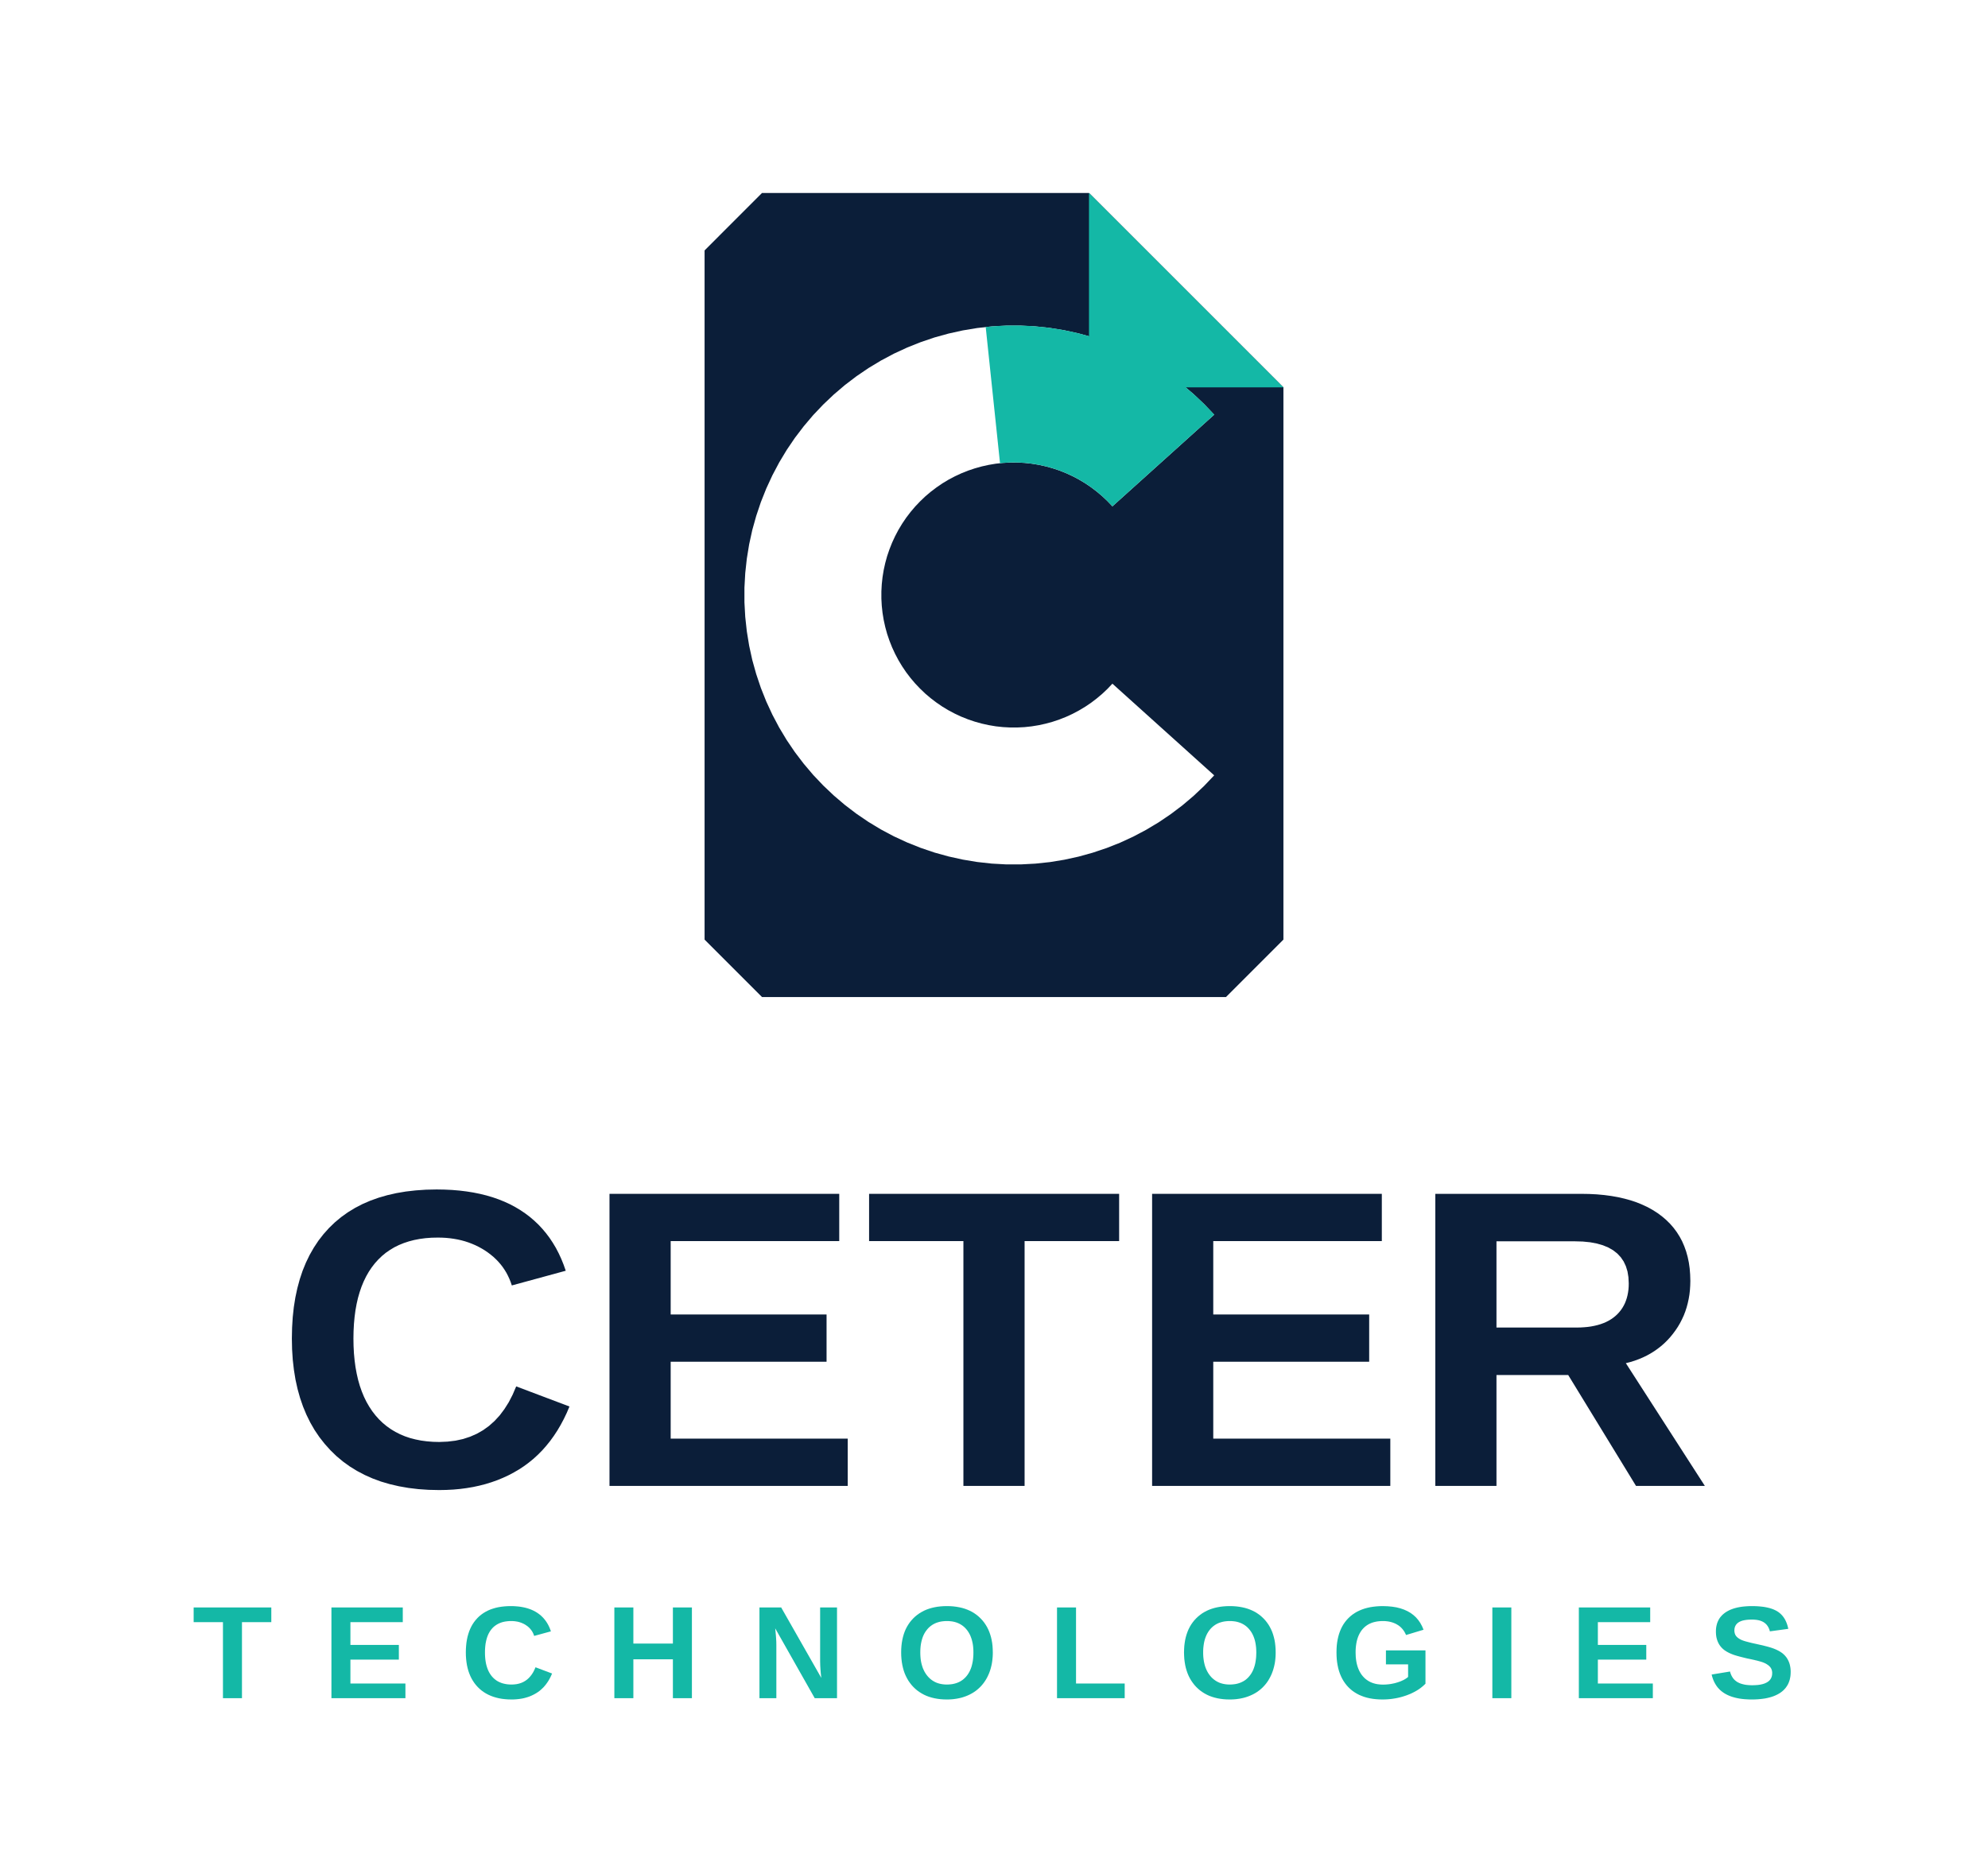
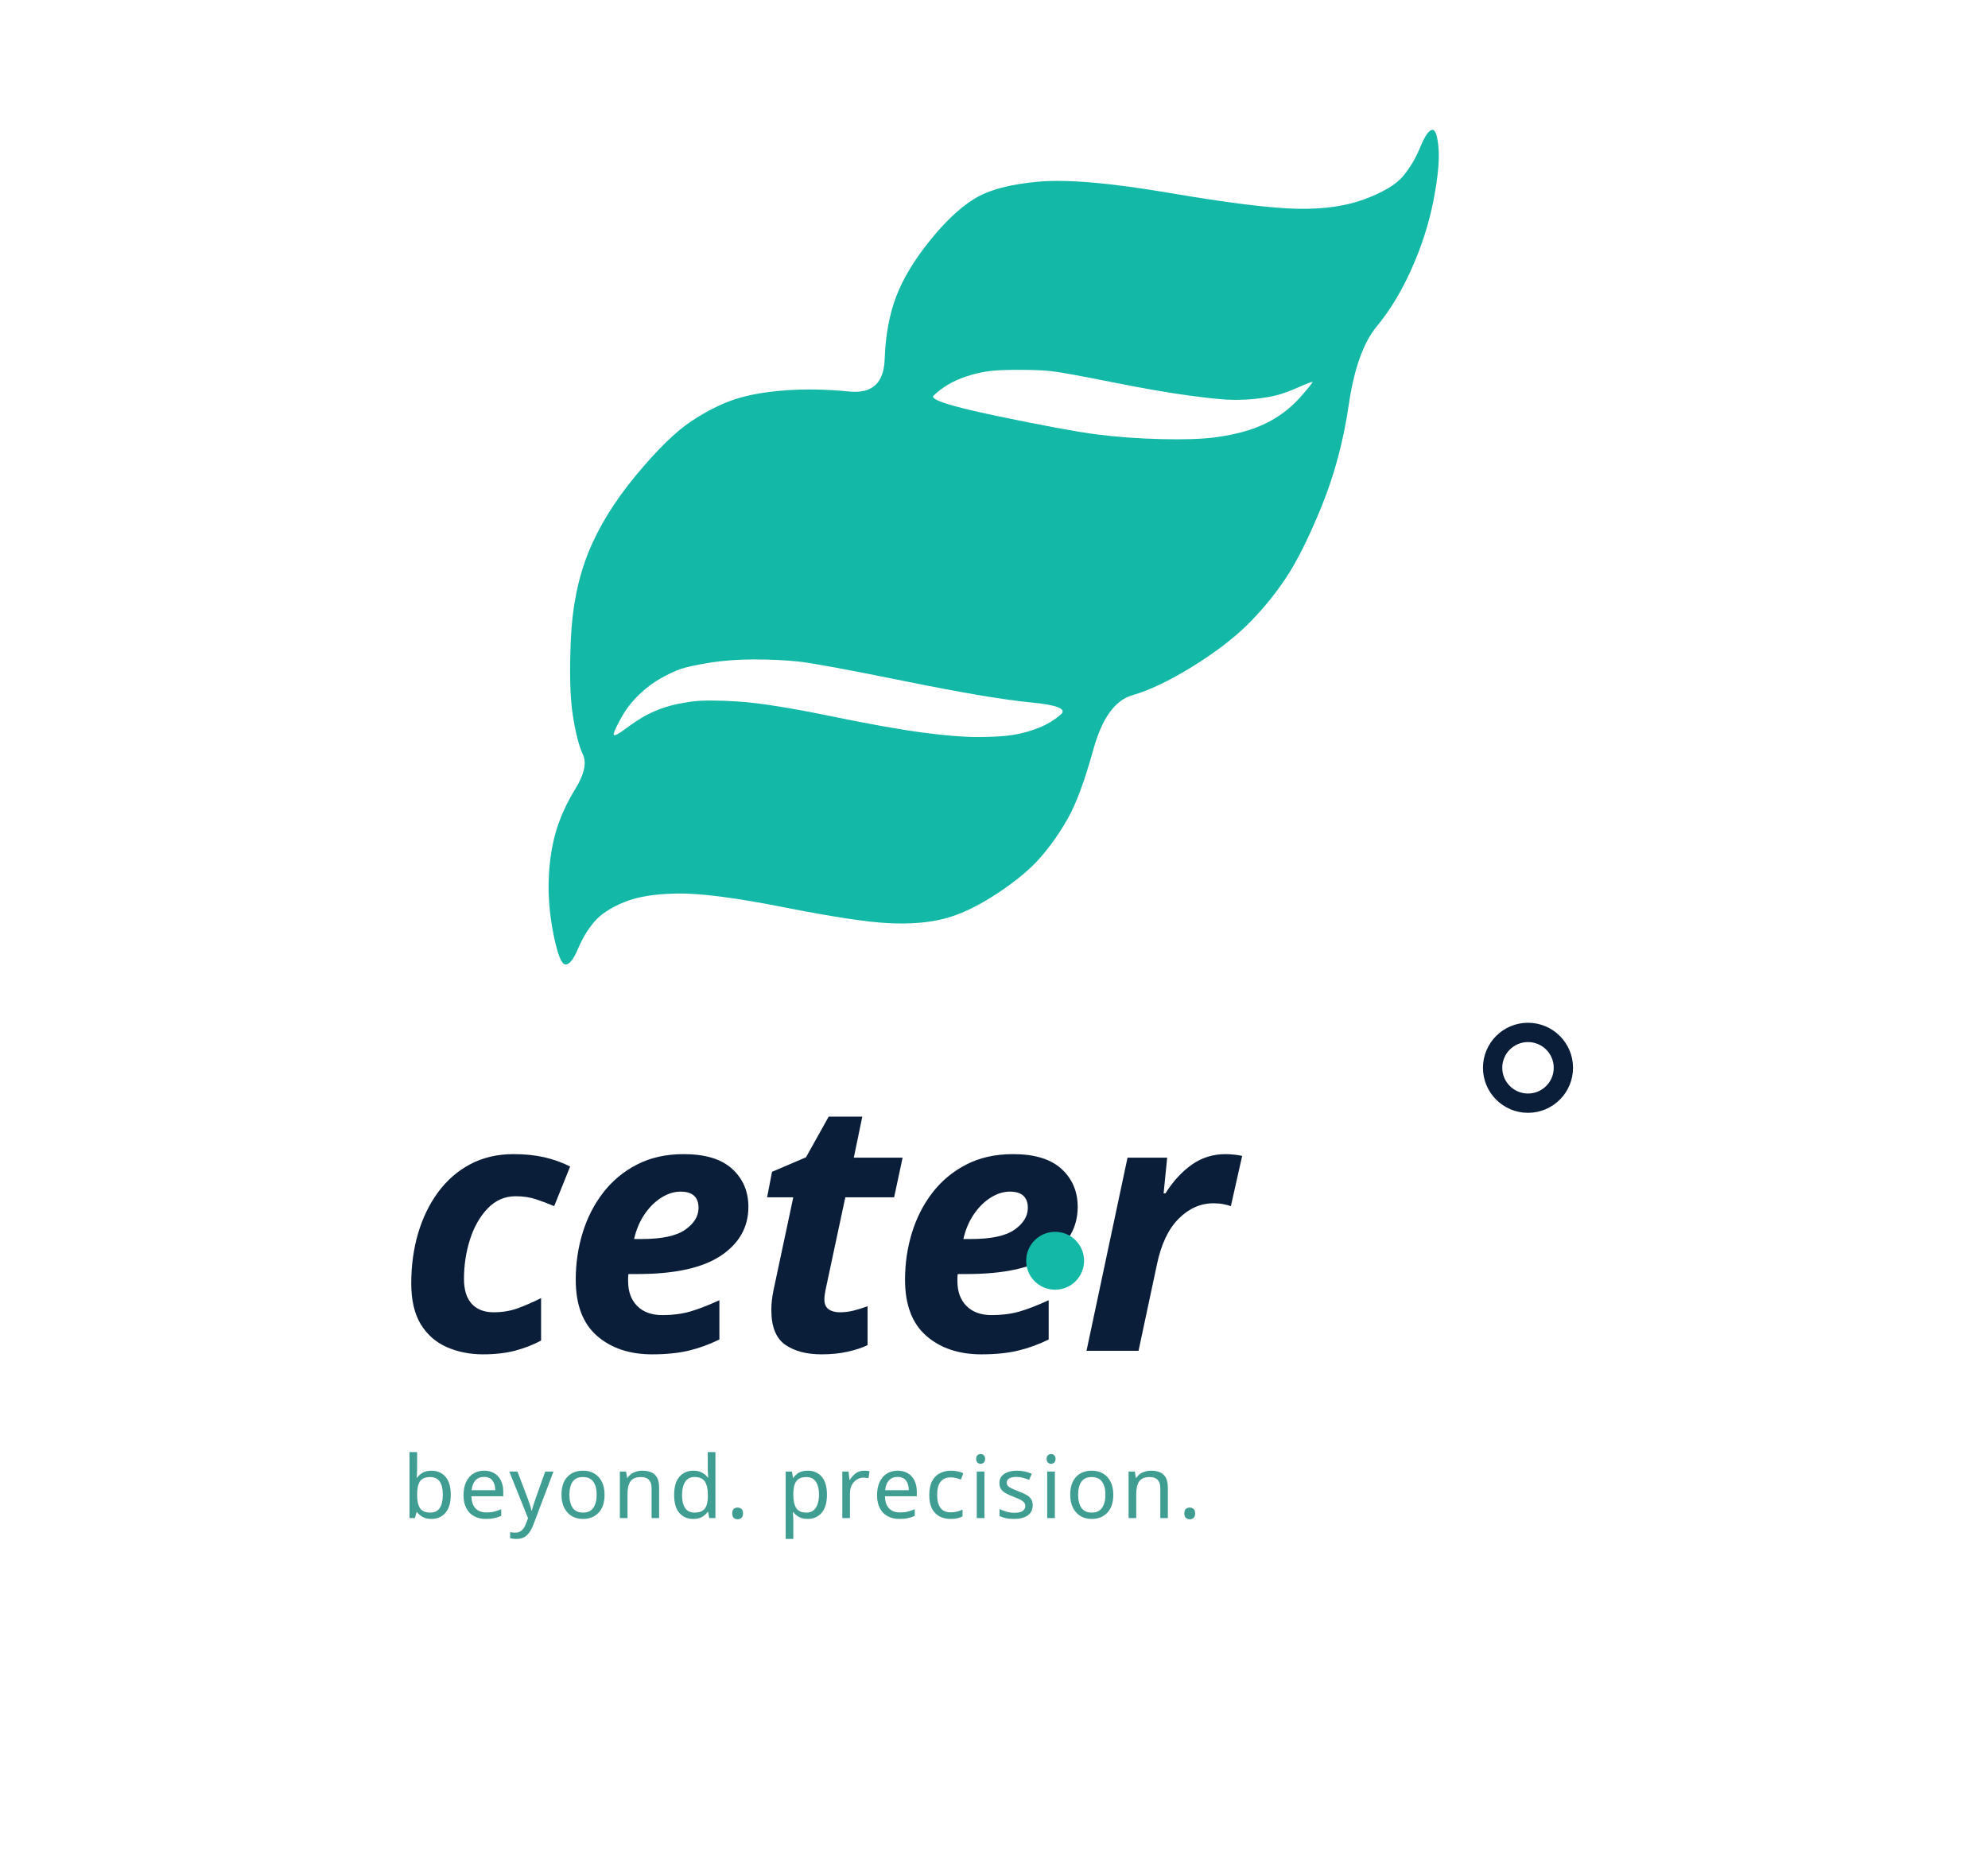
<svg xmlns="http://www.w3.org/2000/svg" width="618" height="580" viewBox="0 0 618 580">
-   <defs />
-   <path d="M 236.88 60 L 338.53 60 L 398.97 120.44 L 398.97 292.14 L 381.12 310.0 L 236.88 310.0 L 219.03 292.14 L 219.03 77.86 Z M 377.45 241.07 L 374.33 244.35 L 371.03 247.47 L 367.57 250.4 L 363.95 253.13 L 360.2 255.67 L 356.31 258.0 L 352.3 260.12 L 348.18 262.02 L 343.96 263.69 L 339.66 265.13 L 335.29 266.34 L 330.86 267.31 L 326.39 268.04 L 321.88 268.52 L 317.35 268.76 L 312.82 268.76 L 308.29 268.51 L 303.78 268.01 L 299.31 267.27 L 294.88 266.29 L 290.51 265.08 L 286.21 263.62 L 282.0 261.94 L 277.89 260.04 L 273.88 257.91 L 270.0 255.57 L 266.25 253.02 L 262.64 250.27 L 259.19 247.33 L 255.9 244.21 L 252.78 240.92 L 249.85 237.46 L 247.1 233.85 L 244.56 230.1 L 242.22 226.21 L 240.1 222.2 L 238.2 218.09 L 236.52 213.87 L 235.08 209.58 L 233.86 205.21 L 232.89 200.78 L 232.16 196.3 L 231.67 191.8 L 231.42 187.27 L 231.42 182.73 L 231.67 178.2 L 232.16 173.7 L 232.89 169.22 L 233.86 164.79 L 235.08 160.42 L 236.52 156.13 L 238.2 151.91 L 240.1 147.8 L 242.22 143.79 L 244.56 139.9 L 247.1 136.15 L 249.85 132.54 L 252.78 129.08 L 255.9 125.79 L 259.19 122.67 L 262.64 119.73 L 266.25 116.98 L 270.0 114.43 L 273.88 112.09 L 277.89 109.96 L 282.0 108.06 L 286.21 106.38 L 290.51 104.92 L 294.88 103.71 L 299.31 102.73 L 303.78 101.99 L 308.29 101.49 L 312.82 101.24 L 317.35 101.24 L 321.88 101.48 L 326.39 101.96 L 330.86 102.69 L 335.29 103.66 L 339.66 104.87 L 343.96 106.31 L 348.18 107.98 L 352.3 109.88 L 356.31 112.0 L 360.2 114.33 L 363.95 116.87 L 367.57 119.6 L 371.03 122.53 L 374.33 125.65 L 377.45 128.93 L 345.81 157.43 L 344.27 155.81 L 342.65 154.28 L 340.94 152.84 L 339.17 151.49 L 337.32 150.24 L 335.41 149.1 L 333.43 148.05 L 331.41 147.12 L 329.34 146.3 L 327.22 145.59 L 325.07 145.0 L 322.89 144.52 L 320.69 144.16 L 318.47 143.92 L 316.25 143.81 L 314.02 143.81 L 311.79 143.93 L 309.57 144.17 L 307.37 144.54 L 305.2 145.02 L 303.05 145.62 L 300.94 146.33 L 298.86 147.16 L 296.84 148.1 L 294.87 149.14 L 292.96 150.29 L 291.12 151.55 L 289.34 152.9 L 287.64 154.34 L 286.03 155.88 L 284.49 157.5 L 283.05 159.2 L 281.7 160.97 L 280.45 162.82 L 279.3 164.73 L 278.26 166.7 L 277.32 168.73 L 276.5 170.8 L 275.78 172.91 L 275.19 175.06 L 274.71 177.24 L 274.35 179.44 L 274.11 181.66 L 273.99 183.88 L 273.99 186.12 L 274.11 188.34 L 274.35 190.56 L 274.71 192.76 L 275.19 194.94 L 275.78 197.09 L 276.5 199.2 L 277.32 201.27 L 278.26 203.3 L 279.3 205.27 L 280.45 207.18 L 281.7 209.03 L 283.05 210.8 L 284.49 212.5 L 286.03 214.12 L 287.64 215.66 L 289.34 217.1 L 291.12 218.45 L 292.96 219.71 L 294.87 220.86 L 296.84 221.9 L 298.86 222.84 L 300.94 223.67 L 303.05 224.38 L 305.2 224.98 L 307.37 225.46 L 309.57 225.83 L 311.79 226.07 L 314.02 226.19 L 316.25 226.19 L 318.47 226.08 L 320.69 225.84 L 322.89 225.48 L 325.07 225.0 L 327.22 224.41 L 329.34 223.7 L 331.41 222.88 L 333.43 221.95 L 335.41 220.9 L 337.32 219.76 L 339.17 218.51 L 340.94 217.16 L 342.65 215.72 L 344.27 214.19 L 345.81 212.57 Z" fill="#0B1E39" fill-rule="evenodd" />
-   <path d="M 338.53 60 L 398.97 120.44 L 338.53 120.44 Z" fill="#14B8A6" fill-rule="evenodd" />
-   <path d="M 306.42 101.67 L 308.44 101.48 L 310.46 101.34 L 312.48 101.25 L 314.51 101.21 L 316.53 101.22 L 318.56 101.28 L 320.58 101.38 L 322.6 101.54 L 324.61 101.74 L 326.62 101.99 L 328.62 102.29 L 330.62 102.64 L 332.6 103.04 L 334.58 103.48 L 336.54 103.98 L 338.49 104.52 L 340.43 105.1 L 342.35 105.74 L 344.26 106.42 L 346.15 107.14 L 348.02 107.91 L 349.88 108.73 L 351.71 109.59 L 353.52 110.5 L 355.31 111.44 L 357.08 112.43 L 358.82 113.47 L 360.53 114.54 L 362.22 115.66 L 363.88 116.82 L 365.52 118.01 L 367.12 119.25 L 368.7 120.52 L 370.24 121.84 L 371.75 123.18 L 373.23 124.57 L 374.67 125.99 L 376.08 127.44 L 377.45 128.93 L 345.81 157.43 L 345.13 156.69 L 344.44 155.98 L 343.73 155.28 L 343.0 154.6 L 342.26 153.94 L 341.5 153.29 L 340.73 152.66 L 339.94 152.06 L 339.13 151.47 L 338.32 150.9 L 337.49 150.35 L 336.64 149.82 L 335.79 149.31 L 334.92 148.82 L 334.04 148.36 L 333.15 147.91 L 332.25 147.49 L 331.33 147.09 L 330.41 146.71 L 329.48 146.35 L 328.55 146.02 L 327.6 145.71 L 326.65 145.42 L 325.69 145.15 L 324.72 144.91 L 323.75 144.69 L 322.77 144.5 L 321.79 144.32 L 320.81 144.18 L 319.82 144.05 L 318.83 143.95 L 317.84 143.88 L 316.84 143.82 L 315.85 143.8 L 314.85 143.79 L 313.85 143.81 L 312.86 143.86 L 311.87 143.92 L 310.87 144.02 Z" fill="#14B8A6" fill-rule="evenodd" />
-   <path d="M 136.56 448.34 L 139.14 448.23 L 141.6 447.93 L 143.94 447.42 L 146.15 446.7 L 148.24 445.78 L 150.2 444.66 L 152.04 443.33 L 153.76 441.79 L 155.35 440.06 L 156.81 438.11 L 158.16 435.97 L 159.37 433.62 L 160.47 431.06 L 177.03 437.31 L 176.18 439.3 L 175.27 441.2 L 174.3 443.02 L 173.27 444.77 L 172.18 446.43 L 171.03 448.02 L 169.82 449.52 L 168.56 450.95 L 167.23 452.29 L 165.85 453.56 L 164.4 454.74 L 162.9 455.85 L 161.34 456.88 L 159.72 457.82 L 158.06 458.7 L 156.35 459.49 L 154.58 460.22 L 152.77 460.86 L 150.92 461.43 L 149.01 461.92 L 147.06 462.34 L 145.05 462.68 L 143.0 462.95 L 140.9 463.14 L 138.75 463.25 L 136.56 463.29 L 133.24 463.22 L 130.05 463.0 L 126.97 462.63 L 124.01 462.11 L 121.17 461.45 L 118.45 460.65 L 115.84 459.69 L 113.36 458.59 L 110.99 457.34 L 108.73 455.95 L 106.6 454.41 L 104.58 452.72 L 102.69 450.88 L 100.92 448.91 L 99.29 446.83 L 97.8 444.63 L 96.46 442.31 L 95.26 439.87 L 94.2 437.32 L 93.28 434.65 L 92.5 431.86 L 91.86 428.96 L 91.37 425.94 L 91.01 422.8 L 90.8 419.55 L 90.73 416.17 L 90.8 412.79 L 91.0 409.54 L 91.34 406.4 L 91.82 403.39 L 92.44 400.5 L 93.19 397.74 L 94.07 395.1 L 95.1 392.58 L 96.26 390.18 L 97.56 387.91 L 98.99 385.75 L 100.56 383.73 L 102.27 381.82 L 104.1 380.05 L 106.06 378.42 L 108.14 376.93 L 110.35 375.58 L 112.68 374.37 L 115.13 373.31 L 117.7 372.39 L 120.4 371.61 L 123.21 370.97 L 126.16 370.47 L 129.22 370.12 L 132.41 369.9 L 135.72 369.83 L 138.14 369.87 L 140.5 369.98 L 142.78 370.17 L 144.99 370.44 L 147.14 370.78 L 149.21 371.2 L 151.21 371.69 L 153.15 372.26 L 155.01 372.91 L 156.8 373.63 L 158.52 374.42 L 160.17 375.3 L 161.76 376.25 L 163.27 377.27 L 164.71 378.36 L 166.08 379.53 L 167.38 380.76 L 168.6 382.07 L 169.76 383.45 L 170.85 384.9 L 171.86 386.42 L 172.81 388.01 L 173.68 389.68 L 174.48 391.41 L 175.21 393.22 L 175.87 395.1 L 159.11 399.67 L 158.76 398.64 L 158.36 397.64 L 157.91 396.67 L 157.42 395.73 L 156.87 394.83 L 156.28 393.96 L 155.64 393.13 L 154.95 392.33 L 154.21 391.56 L 153.42 390.82 L 152.58 390.12 L 151.7 389.45 L 150.77 388.81 L 149.8 388.22 L 148.8 387.67 L 147.78 387.17 L 146.73 386.72 L 145.65 386.31 L 144.55 385.95 L 143.42 385.64 L 142.27 385.38 L 141.09 385.17 L 139.88 385.0 L 138.65 384.88 L 137.39 384.81 L 136.1 384.79 L 134.16 384.83 L 132.29 384.97 L 130.49 385.21 L 128.76 385.54 L 127.11 385.97 L 125.53 386.49 L 124.03 387.1 L 122.59 387.81 L 121.24 388.62 L 119.95 389.51 L 118.74 390.51 L 117.61 391.6 L 116.54 392.78 L 115.56 394.05 L 114.65 395.41 L 113.82 396.86 L 113.07 398.4 L 112.4 400.02 L 111.81 401.73 L 111.29 403.53 L 110.86 405.42 L 110.5 407.4 L 110.23 409.46 L 110.03 411.61 L 109.91 413.85 L 109.87 416.17 L 109.91 418.54 L 110.03 420.82 L 110.24 423.01 L 110.52 425.11 L 110.89 427.13 L 111.33 429.05 L 111.86 430.89 L 112.47 432.64 L 113.16 434.31 L 113.93 435.88 L 114.79 437.37 L 115.72 438.77 L 116.74 440.09 L 117.83 441.31 L 118.99 442.43 L 120.23 443.45 L 121.54 444.38 L 122.92 445.21 L 124.37 445.94 L 125.89 446.58 L 127.49 447.12 L 129.16 447.55 L 130.9 447.9 L 132.71 448.14 L 134.6 448.29 L 136.56 448.34 Z" fill="#0B1E39" fill-rule="evenodd" />
-   <path d="M 189.47 462.0 L 189.47 371.19 L 260.89 371.19 L 260.89 385.88 L 208.49 385.88 L 208.49 408.7 L 256.95 408.7 L 256.95 423.39 L 208.49 423.39 L 208.49 447.3 L 263.53 447.3 L 263.53 462.0 Z" fill="#0B1E39" fill-rule="evenodd" />
-   <path d="M 318.51 385.88 L 318.51 462.0 L 299.49 462.0 L 299.49 385.88 L 270.17 385.88 L 270.17 371.19 L 347.9 371.19 L 347.9 385.88 Z" fill="#0B1E39" fill-rule="evenodd" />
-   <path d="M 358.15 462.0 L 358.15 371.19 L 429.56 371.19 L 429.56 385.88 L 377.16 385.88 L 377.16 408.7 L 425.63 408.7 L 425.63 423.39 L 377.16 423.39 L 377.16 447.3 L 432.2 447.3 L 432.2 462.0 Z" fill="#0B1E39" fill-rule="evenodd" />
-   <path d="M 508.58 462.0 L 487.5 427.52 L 465.2 427.52 L 465.2 462.0 L 446.19 462.0 L 446.19 371.19 L 491.56 371.19 L 494.02 371.23 L 496.39 371.35 L 498.67 371.56 L 500.86 371.85 L 502.96 372.22 L 504.98 372.68 L 506.91 373.21 L 508.75 373.83 L 510.5 374.54 L 512.17 375.32 L 513.74 376.19 L 515.23 377.14 L 516.64 378.18 L 517.94 379.29 L 519.14 380.47 L 520.24 381.73 L 521.23 383.06 L 522.12 384.46 L 522.91 385.93 L 523.58 387.48 L 524.16 389.09 L 524.63 390.78 L 525.0 392.54 L 525.26 394.37 L 525.41 396.28 L 525.47 398.26 L 525.43 399.71 L 525.34 401.13 L 525.18 402.52 L 524.95 403.88 L 524.66 405.21 L 524.31 406.51 L 523.9 407.77 L 523.42 409.01 L 522.87 410.21 L 522.26 411.39 L 521.59 412.53 L 520.85 413.64 L 520.05 414.72 L 519.2 415.76 L 518.3 416.74 L 517.35 417.67 L 516.36 418.54 L 515.32 419.35 L 514.24 420.11 L 513.12 420.81 L 511.95 421.46 L 510.73 422.05 L 509.47 422.58 L 508.17 423.06 L 506.82 423.48 L 505.42 423.84 L 529.98 462.0 Z M 506.32 399.03 L 506.22 397.09 L 505.93 395.31 L 505.43 393.69 L 504.74 392.22 L 503.84 390.9 L 502.75 389.74 L 501.46 388.73 L 499.98 387.88 L 498.29 387.18 L 496.41 386.64 L 494.33 386.25 L 492.04 386.02 L 489.57 385.95 L 465.2 385.95 L 465.2 412.76 L 490.08 412.76 L 491.29 412.74 L 492.45 412.67 L 493.56 412.57 L 494.63 412.42 L 495.66 412.22 L 496.63 411.99 L 497.57 411.71 L 498.45 411.39 L 499.29 411.03 L 500.09 410.62 L 500.84 410.17 L 501.54 409.68 L 502.2 409.15 L 502.81 408.58 L 503.37 407.97 L 503.88 407.33 L 504.35 406.65 L 504.76 405.94 L 505.13 405.2 L 505.44 404.42 L 505.71 403.61 L 505.93 402.76 L 506.1 401.88 L 506.23 400.96 L 506.3 400.01 L 506.32 399.03 Z" fill="#0B1E39" fill-rule="evenodd" />
-   <path d="M 75.22 504.36 L 75.22 528.0 L 69.31 528.0 L 69.31 504.36 L 60.2 504.36 L 60.2 499.79 L 84.34 499.79 L 84.34 504.36 Z" fill="#14B8A6" fill-rule="evenodd" />
-   <path d="M 103.03 528.0 L 103.03 499.79 L 125.21 499.79 L 125.21 504.36 L 108.93 504.36 L 108.93 511.44 L 123.99 511.44 L 123.99 516.01 L 108.93 516.01 L 108.93 523.44 L 126.03 523.44 L 126.03 528.0 Z" fill="#14B8A6" fill-rule="evenodd" />
-   <path d="M 159.05 523.76 L 159.85 523.72 L 160.61 523.63 L 161.34 523.47 L 162.03 523.25 L 162.68 522.96 L 163.29 522.61 L 163.86 522.2 L 164.39 521.72 L 164.88 521.18 L 165.34 520.58 L 165.76 519.91 L 166.13 519.18 L 166.47 518.39 L 171.62 520.33 L 171.35 520.95 L 171.07 521.54 L 170.77 522.11 L 170.45 522.65 L 170.11 523.16 L 169.75 523.66 L 169.38 524.12 L 168.99 524.57 L 168.57 524.98 L 168.14 525.38 L 167.7 525.75 L 167.23 526.09 L 166.74 526.41 L 166.24 526.7 L 165.73 526.97 L 165.19 527.22 L 164.65 527.45 L 164.08 527.65 L 163.51 527.82 L 162.92 527.98 L 162.31 528.11 L 161.69 528.21 L 161.05 528.29 L 160.4 528.35 L 159.73 528.39 L 159.05 528.4 L 158.02 528.38 L 157.03 528.31 L 156.07 528.2 L 155.15 528.04 L 154.27 527.83 L 153.42 527.58 L 152.61 527.28 L 151.84 526.94 L 151.1 526.55 L 150.41 526.12 L 149.74 525.64 L 149.12 525.12 L 148.53 524.55 L 147.98 523.94 L 147.47 523.29 L 147.01 522.6 L 146.59 521.88 L 146.22 521.13 L 145.89 520.33 L 145.6 519.51 L 145.36 518.64 L 145.16 517.74 L 145.01 516.8 L 144.9 515.82 L 144.83 514.81 L 144.81 513.77 L 144.83 512.72 L 144.9 511.7 L 145.0 510.73 L 145.15 509.8 L 145.34 508.9 L 145.58 508.04 L 145.85 507.22 L 146.17 506.44 L 146.53 505.69 L 146.93 504.99 L 147.38 504.32 L 147.87 503.69 L 148.4 503.1 L 148.97 502.54 L 149.58 502.04 L 150.22 501.58 L 150.91 501.16 L 151.63 500.78 L 152.39 500.45 L 153.19 500.17 L 154.03 499.92 L 154.9 499.72 L 155.82 499.57 L 156.77 499.46 L 157.76 499.39 L 158.79 499.37 L 159.54 499.38 L 160.27 499.42 L 160.98 499.48 L 161.67 499.56 L 162.33 499.67 L 162.98 499.8 L 163.6 499.95 L 164.2 500.13 L 164.78 500.33 L 165.33 500.55 L 165.87 500.8 L 166.38 501.07 L 166.87 501.36 L 167.34 501.68 L 167.79 502.02 L 168.22 502.38 L 168.62 502.77 L 169.0 503.17 L 169.36 503.6 L 169.7 504.05 L 170.01 504.52 L 170.31 505.02 L 170.58 505.54 L 170.83 506.08 L 171.05 506.64 L 171.26 507.22 L 166.05 508.64 L 165.94 508.32 L 165.82 508.01 L 165.68 507.71 L 165.53 507.42 L 165.36 507.14 L 165.17 506.87 L 164.97 506.61 L 164.76 506.36 L 164.53 506.12 L 164.28 505.89 L 164.03 505.67 L 163.75 505.47 L 163.46 505.27 L 163.16 505.08 L 162.85 504.91 L 162.53 504.76 L 162.21 504.62 L 161.87 504.49 L 161.53 504.38 L 161.18 504.28 L 160.82 504.2 L 160.45 504.14 L 160.08 504.08 L 159.7 504.05 L 159.31 504.02 L 158.91 504.02 L 158.3 504.03 L 157.72 504.08 L 157.16 504.15 L 156.63 504.25 L 156.11 504.38 L 155.62 504.55 L 155.15 504.74 L 154.71 504.96 L 154.29 505.21 L 153.89 505.49 L 153.51 505.79 L 153.16 506.13 L 152.83 506.5 L 152.52 506.89 L 152.24 507.32 L 151.98 507.77 L 151.75 508.24 L 151.54 508.75 L 151.36 509.28 L 151.2 509.84 L 151.07 510.43 L 150.95 511.04 L 150.87 511.68 L 150.81 512.35 L 150.77 513.04 L 150.76 513.77 L 150.77 514.5 L 150.81 515.21 L 150.87 515.89 L 150.96 516.54 L 151.07 517.17 L 151.21 517.77 L 151.38 518.34 L 151.57 518.88 L 151.78 519.4 L 152.02 519.89 L 152.29 520.35 L 152.58 520.79 L 152.89 521.19 L 153.23 521.57 L 153.59 521.92 L 153.98 522.24 L 154.38 522.53 L 154.81 522.79 L 155.26 523.01 L 155.74 523.21 L 156.23 523.38 L 156.75 523.51 L 157.29 523.62 L 157.85 523.7 L 158.44 523.74 L 159.05 523.76 Z" fill="#14B8A6" fill-rule="evenodd" />
-   <path d="M 209.18 528.0 L 209.18 515.91 L 196.89 515.91 L 196.89 528.0 L 190.98 528.0 L 190.98 499.79 L 196.89 499.79 L 196.89 511.02 L 209.18 511.02 L 209.18 499.79 L 215.09 499.79 L 215.09 528.0 Z" fill="#14B8A6" fill-rule="evenodd" />
-   <path d="M 253.27 528.0 L 240.98 506.28 L 241.03 506.76 L 241.08 507.22 L 241.12 507.67 L 241.16 508.11 L 241.2 508.53 L 241.23 508.93 L 241.26 509.33 L 241.28 509.7 L 241.3 510.06 L 241.32 510.41 L 241.33 510.74 L 241.33 511.06 L 241.34 511.36 L 241.34 528.0 L 236.09 528.0 L 236.09 499.79 L 242.84 499.79 L 255.31 521.69 L 255.26 521.23 L 255.21 520.78 L 255.16 520.33 L 255.12 519.88 L 255.09 519.45 L 255.05 519.02 L 255.03 518.6 L 255.0 518.18 L 254.98 517.77 L 254.97 517.36 L 254.96 516.97 L 254.95 516.57 L 254.95 516.19 L 254.95 499.79 L 260.2 499.79 L 260.2 528.0 Z" fill="#14B8A6" fill-rule="evenodd" />
-   <path d="M 308.63 513.77 L 308.62 514.44 L 308.59 515.1 L 308.53 515.74 L 308.46 516.38 L 308.37 517.0 L 308.26 517.61 L 308.12 518.2 L 307.97 518.78 L 307.79 519.36 L 307.6 519.91 L 307.38 520.46 L 307.14 520.99 L 306.89 521.51 L 306.61 522.02 L 306.31 522.51 L 306.0 522.97 L 305.67 523.42 L 305.32 523.85 L 304.96 524.26 L 304.57 524.66 L 304.17 525.03 L 303.75 525.39 L 303.32 525.73 L 302.86 526.05 L 302.39 526.35 L 301.9 526.63 L 301.4 526.89 L 300.88 527.13 L 300.35 527.35 L 299.8 527.55 L 299.25 527.73 L 298.68 527.89 L 298.09 528.02 L 297.5 528.14 L 296.89 528.23 L 296.27 528.31 L 295.64 528.36 L 294.99 528.39 L 294.33 528.4 L 293.33 528.38 L 292.36 528.31 L 291.42 528.19 L 290.52 528.03 L 289.65 527.82 L 288.81 527.57 L 288.01 527.27 L 287.24 526.92 L 286.51 526.52 L 285.81 526.08 L 285.14 525.6 L 284.51 525.07 L 283.91 524.49 L 283.35 523.87 L 282.84 523.21 L 282.37 522.53 L 281.95 521.8 L 281.57 521.05 L 281.23 520.26 L 280.94 519.43 L 280.7 518.57 L 280.5 517.68 L 280.34 516.75 L 280.23 515.79 L 280.16 514.8 L 280.14 513.77 L 280.16 512.74 L 280.23 511.75 L 280.34 510.79 L 280.5 509.87 L 280.7 508.99 L 280.94 508.14 L 281.23 507.32 L 281.56 506.54 L 281.94 505.8 L 282.37 505.09 L 282.83 504.42 L 283.35 503.78 L 283.9 503.18 L 284.5 502.61 L 285.13 502.1 L 285.8 501.62 L 286.5 501.2 L 287.23 500.81 L 288.0 500.47 L 288.81 500.18 L 289.65 499.93 L 290.52 499.73 L 291.43 499.57 L 292.38 499.46 L 293.36 499.39 L 294.37 499.37 L 295.39 499.39 L 296.37 499.46 L 297.31 499.58 L 298.22 499.74 L 299.1 499.94 L 299.94 500.19 L 300.75 500.49 L 301.52 500.83 L 302.25 501.21 L 302.96 501.65 L 303.62 502.12 L 304.26 502.65 L 304.85 503.22 L 305.41 503.82 L 305.93 504.47 L 306.39 505.14 L 306.82 505.85 L 307.2 506.6 L 307.53 507.37 L 307.82 508.19 L 308.07 509.03 L 308.27 509.91 L 308.43 510.82 L 308.54 511.77 L 308.6 512.75 L 308.63 513.77 Z M 302.6 513.77 L 302.59 513.08 L 302.55 512.41 L 302.49 511.76 L 302.4 511.14 L 302.28 510.55 L 302.14 509.97 L 301.97 509.42 L 301.78 508.9 L 301.57 508.39 L 301.32 507.91 L 301.05 507.45 L 300.76 507.02 L 300.44 506.61 L 300.1 506.23 L 299.73 505.87 L 299.35 505.55 L 298.94 505.26 L 298.52 505.0 L 298.07 504.77 L 297.61 504.57 L 297.12 504.4 L 296.61 504.26 L 296.08 504.15 L 295.53 504.08 L 294.96 504.03 L 294.37 504.02 L 293.77 504.03 L 293.2 504.08 L 292.64 504.15 L 292.1 504.26 L 291.59 504.4 L 291.1 504.56 L 290.63 504.76 L 290.18 504.99 L 289.75 505.25 L 289.34 505.54 L 288.96 505.86 L 288.59 506.21 L 288.25 506.59 L 287.93 507.0 L 287.63 507.43 L 287.36 507.88 L 287.12 508.36 L 286.9 508.87 L 286.71 509.4 L 286.55 509.95 L 286.41 510.52 L 286.29 511.12 L 286.2 511.75 L 286.14 512.4 L 286.1 513.07 L 286.09 513.77 L 286.1 514.47 L 286.14 515.15 L 286.2 515.8 L 286.29 516.44 L 286.41 517.05 L 286.56 517.63 L 286.73 518.2 L 286.92 518.74 L 287.15 519.25 L 287.39 519.74 L 287.67 520.21 L 287.97 520.66 L 288.3 521.08 L 288.65 521.48 L 289.02 521.84 L 289.4 522.17 L 289.81 522.47 L 290.24 522.74 L 290.68 522.98 L 291.15 523.19 L 291.63 523.36 L 292.13 523.5 L 292.65 523.61 L 293.19 523.69 L 293.75 523.74 L 294.33 523.76 L 294.93 523.74 L 295.51 523.69 L 296.07 523.62 L 296.6 523.51 L 297.11 523.37 L 297.61 523.2 L 298.08 523.0 L 298.53 522.77 L 298.95 522.51 L 299.36 522.22 L 299.74 521.89 L 300.11 521.54 L 300.45 521.15 L 300.77 520.74 L 301.06 520.3 L 301.33 519.84 L 301.57 519.35 L 301.79 518.83 L 301.98 518.29 L 302.14 517.72 L 302.28 517.12 L 302.4 516.5 L 302.49 515.86 L 302.55 515.19 L 302.59 514.49 L 302.6 513.77 Z" fill="#14B8A6" fill-rule="evenodd" />
-   <path d="M 328.59 528.0 L 328.59 499.79 L 334.5 499.79 L 334.5 523.44 L 349.63 523.44 L 349.63 528.0 Z" fill="#14B8A6" fill-rule="evenodd" />
-   <path d="M 396.56 513.77 L 396.55 514.44 L 396.52 515.1 L 396.47 515.74 L 396.4 516.38 L 396.31 517.0 L 396.19 517.61 L 396.06 518.2 L 395.9 518.78 L 395.73 519.36 L 395.53 519.91 L 395.32 520.46 L 395.08 520.99 L 394.82 521.51 L 394.54 522.02 L 394.25 522.51 L 393.94 522.97 L 393.61 523.42 L 393.26 523.85 L 392.89 524.26 L 392.51 524.66 L 392.11 525.03 L 391.69 525.39 L 391.25 525.73 L 390.8 526.05 L 390.33 526.35 L 389.84 526.63 L 389.33 526.89 L 388.81 527.13 L 388.28 527.35 L 387.74 527.55 L 387.18 527.73 L 386.61 527.89 L 386.03 528.02 L 385.44 528.14 L 384.83 528.23 L 384.21 528.31 L 383.57 528.36 L 382.93 528.39 L 382.27 528.4 L 381.26 528.38 L 380.29 528.31 L 379.35 528.19 L 378.45 528.03 L 377.58 527.82 L 376.75 527.57 L 375.94 527.27 L 375.18 526.92 L 374.44 526.52 L 373.74 526.08 L 373.08 525.6 L 372.45 525.07 L 371.85 524.49 L 371.29 523.87 L 370.78 523.21 L 370.31 522.53 L 369.88 521.8 L 369.5 521.05 L 369.17 520.26 L 368.88 519.43 L 368.63 518.57 L 368.43 517.68 L 368.28 516.75 L 368.16 515.79 L 368.1 514.8 L 368.07 513.77 L 368.1 512.74 L 368.16 511.75 L 368.28 510.79 L 368.43 509.87 L 368.63 508.99 L 368.88 508.14 L 369.17 507.32 L 369.5 506.54 L 369.88 505.8 L 370.3 505.09 L 370.77 504.42 L 371.28 503.78 L 371.84 503.18 L 372.44 502.61 L 373.07 502.1 L 373.73 501.62 L 374.43 501.2 L 375.17 500.81 L 375.94 500.47 L 376.75 500.18 L 377.59 499.93 L 378.46 499.73 L 379.37 499.57 L 380.31 499.46 L 381.29 499.39 L 382.31 499.37 L 383.32 499.39 L 384.3 499.46 L 385.25 499.58 L 386.16 499.74 L 387.03 499.94 L 387.87 500.19 L 388.68 500.49 L 389.45 500.83 L 390.19 501.21 L 390.89 501.65 L 391.56 502.12 L 392.19 502.65 L 392.79 503.22 L 393.35 503.82 L 393.86 504.47 L 394.33 505.14 L 394.75 505.85 L 395.13 506.6 L 395.47 507.37 L 395.76 508.19 L 396.0 509.03 L 396.21 509.91 L 396.36 510.82 L 396.47 511.77 L 396.54 512.75 L 396.56 513.77 Z M 390.54 513.77 L 390.52 513.08 L 390.49 512.41 L 390.42 511.76 L 390.33 511.14 L 390.22 510.55 L 390.08 509.97 L 389.91 509.42 L 389.72 508.9 L 389.5 508.39 L 389.26 507.91 L 388.99 507.45 L 388.69 507.02 L 388.37 506.61 L 388.03 506.23 L 387.67 505.87 L 387.28 505.55 L 386.88 505.26 L 386.45 505.0 L 386.01 504.77 L 385.54 504.57 L 385.05 504.4 L 384.55 504.26 L 384.02 504.15 L 383.47 504.08 L 382.9 504.03 L 382.31 504.02 L 381.71 504.03 L 381.13 504.08 L 380.58 504.15 L 380.04 504.26 L 379.53 504.4 L 379.03 504.56 L 378.56 504.76 L 378.11 504.99 L 377.68 505.25 L 377.28 505.54 L 376.89 505.86 L 376.53 506.21 L 376.18 506.59 L 375.86 507.0 L 375.57 507.43 L 375.3 507.88 L 375.06 508.36 L 374.84 508.87 L 374.65 509.4 L 374.48 509.95 L 374.34 510.52 L 374.23 511.12 L 374.14 511.75 L 374.07 512.4 L 374.03 513.07 L 374.02 513.77 L 374.03 514.47 L 374.07 515.15 L 374.14 515.8 L 374.23 516.44 L 374.35 517.05 L 374.49 517.63 L 374.66 518.2 L 374.86 518.74 L 375.08 519.25 L 375.33 519.74 L 375.6 520.21 L 375.91 520.66 L 376.23 521.08 L 376.58 521.48 L 376.95 521.84 L 377.34 522.17 L 377.75 522.47 L 378.17 522.74 L 378.62 522.98 L 379.08 523.19 L 379.57 523.36 L 380.07 523.5 L 380.59 523.61 L 381.13 523.69 L 381.69 523.74 L 382.27 523.76 L 382.87 523.74 L 383.45 523.69 L 384.0 523.62 L 384.54 523.51 L 385.05 523.37 L 385.54 523.2 L 386.01 523.0 L 386.46 522.77 L 386.89 522.51 L 387.3 522.22 L 387.68 521.89 L 388.04 521.54 L 388.38 521.15 L 388.7 520.74 L 389.0 520.3 L 389.26 519.84 L 389.51 519.35 L 389.72 518.83 L 389.91 518.29 L 390.08 517.72 L 390.22 517.12 L 390.33 516.5 L 390.42 515.86 L 390.49 515.19 L 390.52 514.49 L 390.54 513.77 Z" fill="#14B8A6" fill-rule="evenodd" />
-   <path d="M 429.92 523.78 L 430.27 523.77 L 430.63 523.76 L 430.98 523.74 L 431.32 523.71 L 431.67 523.68 L 432.02 523.63 L 432.36 523.58 L 432.7 523.52 L 433.04 523.45 L 433.38 523.38 L 433.72 523.3 L 434.05 523.2 L 434.38 523.11 L 434.71 523.0 L 435.03 522.89 L 435.33 522.78 L 435.62 522.66 L 435.9 522.53 L 436.17 522.41 L 436.43 522.28 L 436.67 522.14 L 436.91 522.0 L 437.13 521.85 L 437.34 521.71 L 437.54 521.55 L 437.73 521.39 L 437.73 517.49 L 430.84 517.49 L 430.84 513.13 L 443.13 513.13 L 443.13 523.5 L 442.78 523.84 L 442.41 524.18 L 442.03 524.5 L 441.63 524.82 L 441.21 525.12 L 440.78 525.41 L 440.33 525.68 L 439.86 525.95 L 439.38 526.2 L 438.88 526.45 L 438.37 526.68 L 437.84 526.89 L 437.3 527.1 L 436.74 527.29 L 436.18 527.47 L 435.62 527.63 L 435.05 527.78 L 434.48 527.91 L 433.91 528.02 L 433.33 528.12 L 432.74 528.21 L 432.15 528.28 L 431.56 528.33 L 430.97 528.37 L 430.36 528.39 L 429.76 528.4 L 428.72 528.38 L 427.72 528.31 L 426.75 528.2 L 425.82 528.04 L 424.93 527.84 L 424.08 527.59 L 423.27 527.29 L 422.49 526.96 L 421.75 526.57 L 421.05 526.14 L 420.38 525.67 L 419.76 525.15 L 419.17 524.59 L 418.62 523.98 L 418.12 523.34 L 417.66 522.66 L 417.24 521.94 L 416.87 521.18 L 416.54 520.39 L 416.25 519.55 L 416.01 518.68 L 415.82 517.78 L 415.66 516.83 L 415.55 515.85 L 415.49 514.83 L 415.47 513.77 L 415.49 512.71 L 415.55 511.7 L 415.66 510.72 L 415.82 509.79 L 416.02 508.89 L 416.26 508.03 L 416.55 507.21 L 416.88 506.42 L 417.25 505.68 L 417.67 504.97 L 418.13 504.31 L 418.64 503.68 L 419.19 503.09 L 419.78 502.54 L 420.41 502.03 L 421.08 501.57 L 421.79 501.15 L 422.54 500.78 L 423.32 500.45 L 424.15 500.16 L 425.01 499.92 L 425.91 499.72 L 426.85 499.57 L 427.83 499.46 L 428.84 499.39 L 429.9 499.37 L 431.39 499.42 L 432.78 499.55 L 434.1 499.76 L 435.33 500.07 L 436.47 500.46 L 437.53 500.94 L 438.5 501.5 L 439.38 502.15 L 440.19 502.89 L 440.9 503.72 L 441.53 504.63 L 442.07 505.63 L 442.53 506.72 L 437.09 508.36 L 436.95 508.04 L 436.79 507.73 L 436.63 507.43 L 436.45 507.14 L 436.26 506.87 L 436.06 506.61 L 435.85 506.36 L 435.62 506.12 L 435.39 505.89 L 435.14 505.68 L 434.88 505.48 L 434.61 505.29 L 434.32 505.12 L 434.03 504.95 L 433.73 504.8 L 433.42 504.67 L 433.1 504.54 L 432.78 504.43 L 432.45 504.34 L 432.11 504.25 L 431.76 504.18 L 431.4 504.12 L 431.04 504.08 L 430.67 504.04 L 430.29 504.02 L 429.9 504.02 L 429.27 504.03 L 428.67 504.08 L 428.08 504.15 L 427.53 504.26 L 426.99 504.39 L 426.48 504.55 L 426.0 504.75 L 425.53 504.97 L 425.09 505.23 L 424.68 505.51 L 424.29 505.82 L 423.92 506.17 L 423.57 506.54 L 423.25 506.94 L 422.96 507.37 L 422.69 507.82 L 422.45 508.3 L 422.23 508.8 L 422.04 509.33 L 421.87 509.89 L 421.73 510.47 L 421.62 511.08 L 421.53 511.71 L 421.46 512.37 L 421.42 513.06 L 421.41 513.77 L 421.43 514.49 L 421.46 515.19 L 421.53 515.86 L 421.62 516.5 L 421.74 517.13 L 421.89 517.72 L 422.06 518.29 L 422.26 518.83 L 422.48 519.35 L 422.73 519.84 L 423.01 520.31 L 423.31 520.75 L 423.64 521.16 L 424.0 521.55 L 424.37 521.91 L 424.77 522.23 L 425.19 522.52 L 425.63 522.79 L 426.09 523.02 L 426.57 523.22 L 427.08 523.39 L 427.6 523.53 L 428.15 523.64 L 428.72 523.71 L 429.31 523.76 L 429.92 523.78 Z" fill="#14B8A6" fill-rule="evenodd" />
-   <path d="M 463.92 528.0 L 463.92 499.79 L 469.82 499.79 L 469.82 528.0 Z" fill="#14B8A6" fill-rule="evenodd" />
-   <path d="M 490.81 528.0 L 490.81 499.79 L 512.99 499.79 L 512.99 504.36 L 496.72 504.36 L 496.72 511.44 L 511.77 511.44 L 511.77 516.01 L 496.72 516.01 L 496.72 523.44 L 513.81 523.44 L 513.81 528.0 Z" fill="#14B8A6" fill-rule="evenodd" />
-   <path d="M 556.66 519.87 L 556.64 520.5 L 556.59 521.1 L 556.49 521.68 L 556.37 522.24 L 556.2 522.77 L 556.0 523.28 L 555.77 523.77 L 555.49 524.23 L 555.19 524.67 L 554.84 525.09 L 554.46 525.49 L 554.04 525.86 L 553.59 526.21 L 553.1 526.53 L 552.57 526.83 L 552.01 527.1 L 551.42 527.35 L 550.8 527.57 L 550.14 527.76 L 549.44 527.93 L 548.72 528.08 L 547.95 528.19 L 547.16 528.28 L 546.33 528.35 L 545.46 528.39 L 544.57 528.4 L 543.75 528.39 L 542.95 528.35 L 542.19 528.3 L 541.45 528.22 L 540.74 528.12 L 540.06 527.99 L 539.4 527.84 L 538.78 527.67 L 538.18 527.48 L 537.61 527.26 L 537.06 527.02 L 536.55 526.76 L 536.06 526.48 L 535.6 526.17 L 535.16 525.84 L 534.75 525.49 L 534.37 525.11 L 534.01 524.71 L 533.68 524.28 L 533.38 523.83 L 533.1 523.36 L 532.85 522.87 L 532.62 522.35 L 532.42 521.81 L 532.24 521.24 L 532.09 520.65 L 537.8 519.71 L 537.9 520.05 L 538.0 520.37 L 538.13 520.68 L 538.26 520.98 L 538.41 521.25 L 538.57 521.52 L 538.74 521.77 L 538.93 522.01 L 539.13 522.23 L 539.34 522.43 L 539.57 522.62 L 539.81 522.8 L 540.06 522.97 L 540.33 523.11 L 540.61 523.25 L 540.91 523.38 L 541.22 523.49 L 541.55 523.59 L 541.89 523.68 L 542.25 523.76 L 542.62 523.83 L 543.01 523.88 L 543.42 523.92 L 543.84 523.95 L 544.28 523.97 L 544.73 523.98 L 545.64 523.95 L 546.48 523.89 L 547.25 523.78 L 547.95 523.62 L 548.57 523.42 L 549.12 523.17 L 549.6 522.88 L 550.0 522.55 L 550.33 522.17 L 550.58 521.75 L 550.77 521.28 L 550.88 520.77 L 550.91 520.21 L 550.91 520.03 L 550.9 519.85 L 550.87 519.68 L 550.85 519.51 L 550.81 519.35 L 550.76 519.19 L 550.71 519.04 L 550.64 518.89 L 550.57 518.75 L 550.49 518.61 L 550.4 518.48 L 550.31 518.35 L 550.2 518.23 L 550.09 518.11 L 549.97 518.0 L 549.84 517.88 L 549.71 517.77 L 549.57 517.67 L 549.42 517.57 L 549.27 517.47 L 549.11 517.37 L 548.94 517.27 L 548.77 517.18 L 548.58 517.1 L 548.4 517.01 L 548.2 516.93 L 547.99 516.85 L 547.75 516.76 L 547.48 516.68 L 547.18 516.59 L 546.86 516.5 L 546.5 516.4 L 546.12 516.3 L 545.71 516.21 L 545.28 516.1 L 544.81 516.0 L 544.32 515.89 L 543.79 515.78 L 543.25 515.67 L 542.77 515.56 L 542.32 515.45 L 541.89 515.34 L 541.48 515.24 L 541.1 515.14 L 540.73 515.05 L 540.4 514.95 L 540.08 514.87 L 539.79 514.78 L 539.52 514.7 L 539.27 514.62 L 539.04 514.55 L 538.84 514.48 L 538.65 514.41 L 538.46 514.33 L 538.28 514.26 L 538.1 514.18 L 537.92 514.11 L 537.75 514.03 L 537.57 513.95 L 537.4 513.86 L 537.24 513.78 L 537.07 513.69 L 536.91 513.6 L 536.75 513.51 L 536.6 513.42 L 536.45 513.32 L 536.3 513.22 L 536.15 513.12 L 536.01 513.02 L 535.87 512.91 L 535.74 512.8 L 535.61 512.69 L 535.48 512.57 L 535.36 512.45 L 535.24 512.33 L 535.12 512.2 L 535.01 512.08 L 534.9 511.94 L 534.79 511.81 L 534.69 511.67 L 534.59 511.53 L 534.5 511.39 L 534.4 511.24 L 534.32 511.09 L 534.23 510.93 L 534.15 510.77 L 534.08 510.61 L 534.0 510.44 L 533.93 510.27 L 533.87 510.1 L 533.81 509.92 L 533.75 509.74 L 533.7 509.56 L 533.65 509.37 L 533.6 509.18 L 533.56 508.98 L 533.53 508.78 L 533.5 508.57 L 533.47 508.36 L 533.45 508.15 L 533.44 507.93 L 533.43 507.71 L 533.42 507.49 L 533.42 507.26 L 533.43 506.68 L 533.48 506.13 L 533.57 505.59 L 533.69 505.08 L 533.84 504.58 L 534.03 504.11 L 534.25 503.66 L 534.5 503.23 L 534.79 502.82 L 535.12 502.44 L 535.47 502.07 L 535.86 501.73 L 536.29 501.4 L 536.75 501.1 L 537.23 500.83 L 537.75 500.57 L 538.3 500.35 L 538.88 500.14 L 539.5 499.96 L 540.14 499.8 L 540.81 499.67 L 541.52 499.56 L 542.25 499.48 L 543.02 499.42 L 543.82 499.38 L 544.65 499.37 L 545.44 499.38 L 546.2 499.41 L 546.93 499.46 L 547.63 499.53 L 548.29 499.61 L 548.93 499.72 L 549.54 499.85 L 550.11 499.99 L 550.66 500.16 L 551.17 500.34 L 551.65 500.55 L 552.1 500.77 L 552.52 501.01 L 552.92 501.28 L 553.29 501.57 L 553.64 501.89 L 553.97 502.23 L 554.27 502.59 L 554.56 502.99 L 554.82 503.4 L 555.06 503.85 L 555.27 504.31 L 555.47 504.81 L 555.64 505.33 L 555.79 505.87 L 555.92 506.44 L 550.19 507.22 L 550.12 506.94 L 550.04 506.68 L 549.94 506.43 L 549.83 506.18 L 549.72 505.95 L 549.59 505.73 L 549.45 505.52 L 549.31 505.32 L 549.15 505.13 L 548.98 504.95 L 548.79 504.78 L 548.6 504.62 L 548.4 504.48 L 548.19 504.34 L 547.96 504.22 L 547.71 504.1 L 547.46 504.0 L 547.19 503.9 L 546.9 503.82 L 546.61 503.75 L 546.29 503.69 L 545.97 503.64 L 545.63 503.61 L 545.28 503.58 L 544.91 503.56 L 544.53 503.56 L 543.73 503.58 L 543.0 503.64 L 542.34 503.74 L 541.73 503.87 L 541.19 504.05 L 540.72 504.27 L 540.3 504.53 L 539.96 504.83 L 539.67 505.17 L 539.45 505.55 L 539.29 505.96 L 539.19 506.42 L 539.16 506.92 L 539.16 507.09 L 539.17 507.25 L 539.19 507.41 L 539.22 507.56 L 539.25 507.71 L 539.28 507.85 L 539.33 507.99 L 539.38 508.12 L 539.43 508.25 L 539.5 508.38 L 539.57 508.5 L 539.65 508.61 L 539.73 508.72 L 539.82 508.83 L 539.92 508.93 L 540.02 509.03 L 540.14 509.13 L 540.25 509.23 L 540.38 509.32 L 540.51 509.41 L 540.64 509.5 L 540.79 509.59 L 540.94 509.67 L 541.09 509.76 L 541.25 509.84 L 541.42 509.91 L 541.61 509.99 L 541.82 510.07 L 542.06 510.15 L 542.33 510.24 L 542.63 510.33 L 542.95 510.42 L 543.3 510.51 L 543.68 510.61 L 544.08 510.71 L 544.51 510.82 L 544.97 510.92 L 545.45 511.03 L 545.97 511.14 L 546.58 511.28 L 547.16 511.41 L 547.72 511.53 L 548.25 511.66 L 548.75 511.79 L 549.23 511.91 L 549.67 512.03 L 550.09 512.15 L 550.49 512.27 L 550.85 512.39 L 551.19 512.51 L 551.5 512.62 L 551.78 512.74 L 552.05 512.85 L 552.31 512.97 L 552.55 513.09 L 552.79 513.21 L 553.02 513.33 L 553.24 513.46 L 553.46 513.59 L 553.66 513.73 L 553.86 513.86 L 554.05 514.0 L 554.22 514.14 L 554.39 514.29 L 554.56 514.44 L 554.71 514.59 L 554.86 514.74 L 555.0 514.91 L 555.14 515.07 L 555.27 515.24 L 555.4 515.41 L 555.52 515.59 L 555.63 515.78 L 555.74 515.96 L 555.84 516.16 L 555.94 516.35 L 556.03 516.55 L 556.12 516.76 L 556.2 516.97 L 556.27 517.18 L 556.34 517.4 L 556.4 517.63 L 556.45 517.86 L 556.5 518.09 L 556.54 518.33 L 556.58 518.58 L 556.61 518.83 L 556.63 519.08 L 556.65 519.34 L 556.66 519.6 L 556.66 519.87 Z" fill="#14B8A6" fill-rule="evenodd" />
+   <path d="M 447.17 45.84 Q 446.65 40.00 445.10 40.39 Q 443.54 40.78 441.47 45.84 Q 439.39 50.90 436.15 54.79 Q 432.90 58.68 424.21 61.93 Q 415.52 65.17 403.19 64.91 Q 390.87 64.65 363.49 59.98 Q 336.12 55.31 322.88 56.48 Q 309.65 57.64 302.90 61.80 Q 296.16 65.95 288.89 75.03 Q 281.62 84.11 278.51 92.42 Q 275.40 100.72 275.01 111.75 Q 274.62 122.77 264.11 121.74 Q 253.60 120.70 244.39 121.35 Q 235.18 122.00 228.69 124.07 Q 222.20 126.15 214.94 130.95 Q 207.67 135.75 197.68 147.81 Q 187.69 159.88 182.89 171.82 Q 178.09 183.75 177.44 199.06 Q 176.79 214.37 178.09 222.54 Q 179.39 230.72 181.21 234.61 Q 183.02 238.50 178.87 245.25 Q 174.72 252.00 172.77 258.74 Q 170.83 265.49 170.57 273.66 Q 170.31 281.84 172.12 290.79 Q 173.94 299.74 175.76 299.87 Q 177.57 300.00 179.65 295.07 Q 181.72 290.14 184.71 286.64 Q 187.69 283.13 193.92 280.54 Q 200.15 277.94 210.79 277.81 Q 221.43 277.68 243.74 282.10 Q 266.06 286.51 276.18 287.03 Q 286.30 287.54 293.69 285.60 Q 301.09 283.65 309.78 277.94 Q 318.47 272.24 323.27 266.79 Q 328.07 261.34 331.96 254.46 Q 335.86 247.58 339.88 233.05 Q 343.90 218.52 351.94 216.19 Q 359.99 213.85 370.50 207.37 Q 381.01 200.88 387.62 194.39 Q 394.24 187.90 399.56 179.99 Q 404.88 172.08 410.85 157.42 Q 416.81 142.75 419.28 125.89 Q 421.74 109.02 427.97 101.50 Q 434.20 93.97 438.87 83.46 Q 443.54 72.95 445.62 62.32 Q 447.69 51.68 447.17 45.84 Z M 194.31 226.70 Q 190.29 229.68 190.81 227.99 Q 191.33 226.31 193.40 222.67 Q 195.48 219.04 198.72 215.93 Q 201.96 212.81 205.47 210.87 Q 208.97 208.92 211.56 208.01 Q 214.16 207.11 220.52 206.07 Q 226.87 205.03 234.40 205.03 Q 241.92 205.03 248.15 205.68 Q 254.38 206.33 281.24 211.78 Q 308.09 217.23 320.42 218.39 Q 332.74 219.56 329.76 222.16 Q 326.77 224.75 322.88 226.31 Q 318.99 227.86 314.84 228.51 Q 310.69 229.16 303.94 229.16 Q 297.19 229.16 286.55 227.73 Q 275.92 226.31 257.62 222.54 Q 239.33 218.78 229.60 218.13 Q 219.87 217.49 215.07 218.13 Q 210.27 218.78 207.02 219.82 Q 203.78 220.86 201.06 222.29 Q 198.33 223.71 194.31 226.70 Z M 310.17 129.39 Q 288.37 124.85 290.19 123.03 Q 292.00 121.22 294.60 119.66 Q 297.19 118.10 300.31 117.07 Q 303.42 116.03 306.66 115.51 Q 309.91 114.99 316.40 114.99 Q 322.88 114.99 326.64 115.38 Q 330.41 115.77 345.33 118.75 Q 360.25 121.74 369.98 123.03 Q 379.71 124.33 383.60 124.33 Q 387.49 124.33 390.87 123.94 Q 394.24 123.55 396.83 122.90 Q 399.43 122.26 403.58 120.44 Q 407.73 118.62 407.99 118.75 Q 408.25 118.88 404.75 122.90 Q 401.25 126.93 397.22 129.52 Q 393.20 132.12 388.40 133.67 Q 383.60 135.23 377.50 136.01 Q 371.41 136.79 360.90 136.53 Q 350.39 136.27 341.18 135.10 Q 331.96 133.93 310.17 129.39 Z" fill="#14B8A6" fill-rule="evenodd" />
+   <text x="123.0" y="420" font-family="Poppins" font-weight="bold" font-style="italic" font-size="110" letter-spacing="-2" fill="#0B1E39">ceter</text>
+   <circle cx="328.0" cy="392" r="9" fill="#14B8A6" />
+   <circle cx="475.0" cy="332" r="11" fill="none" stroke="#0B1E39" stroke-width="6" />
+   <text x="125.0" y="472" font-family="Poppins" font-weight="500" font-style="normal" font-size="27" letter-spacing="1" fill="#3f9e91">beyond. precision.</text>
</svg>
